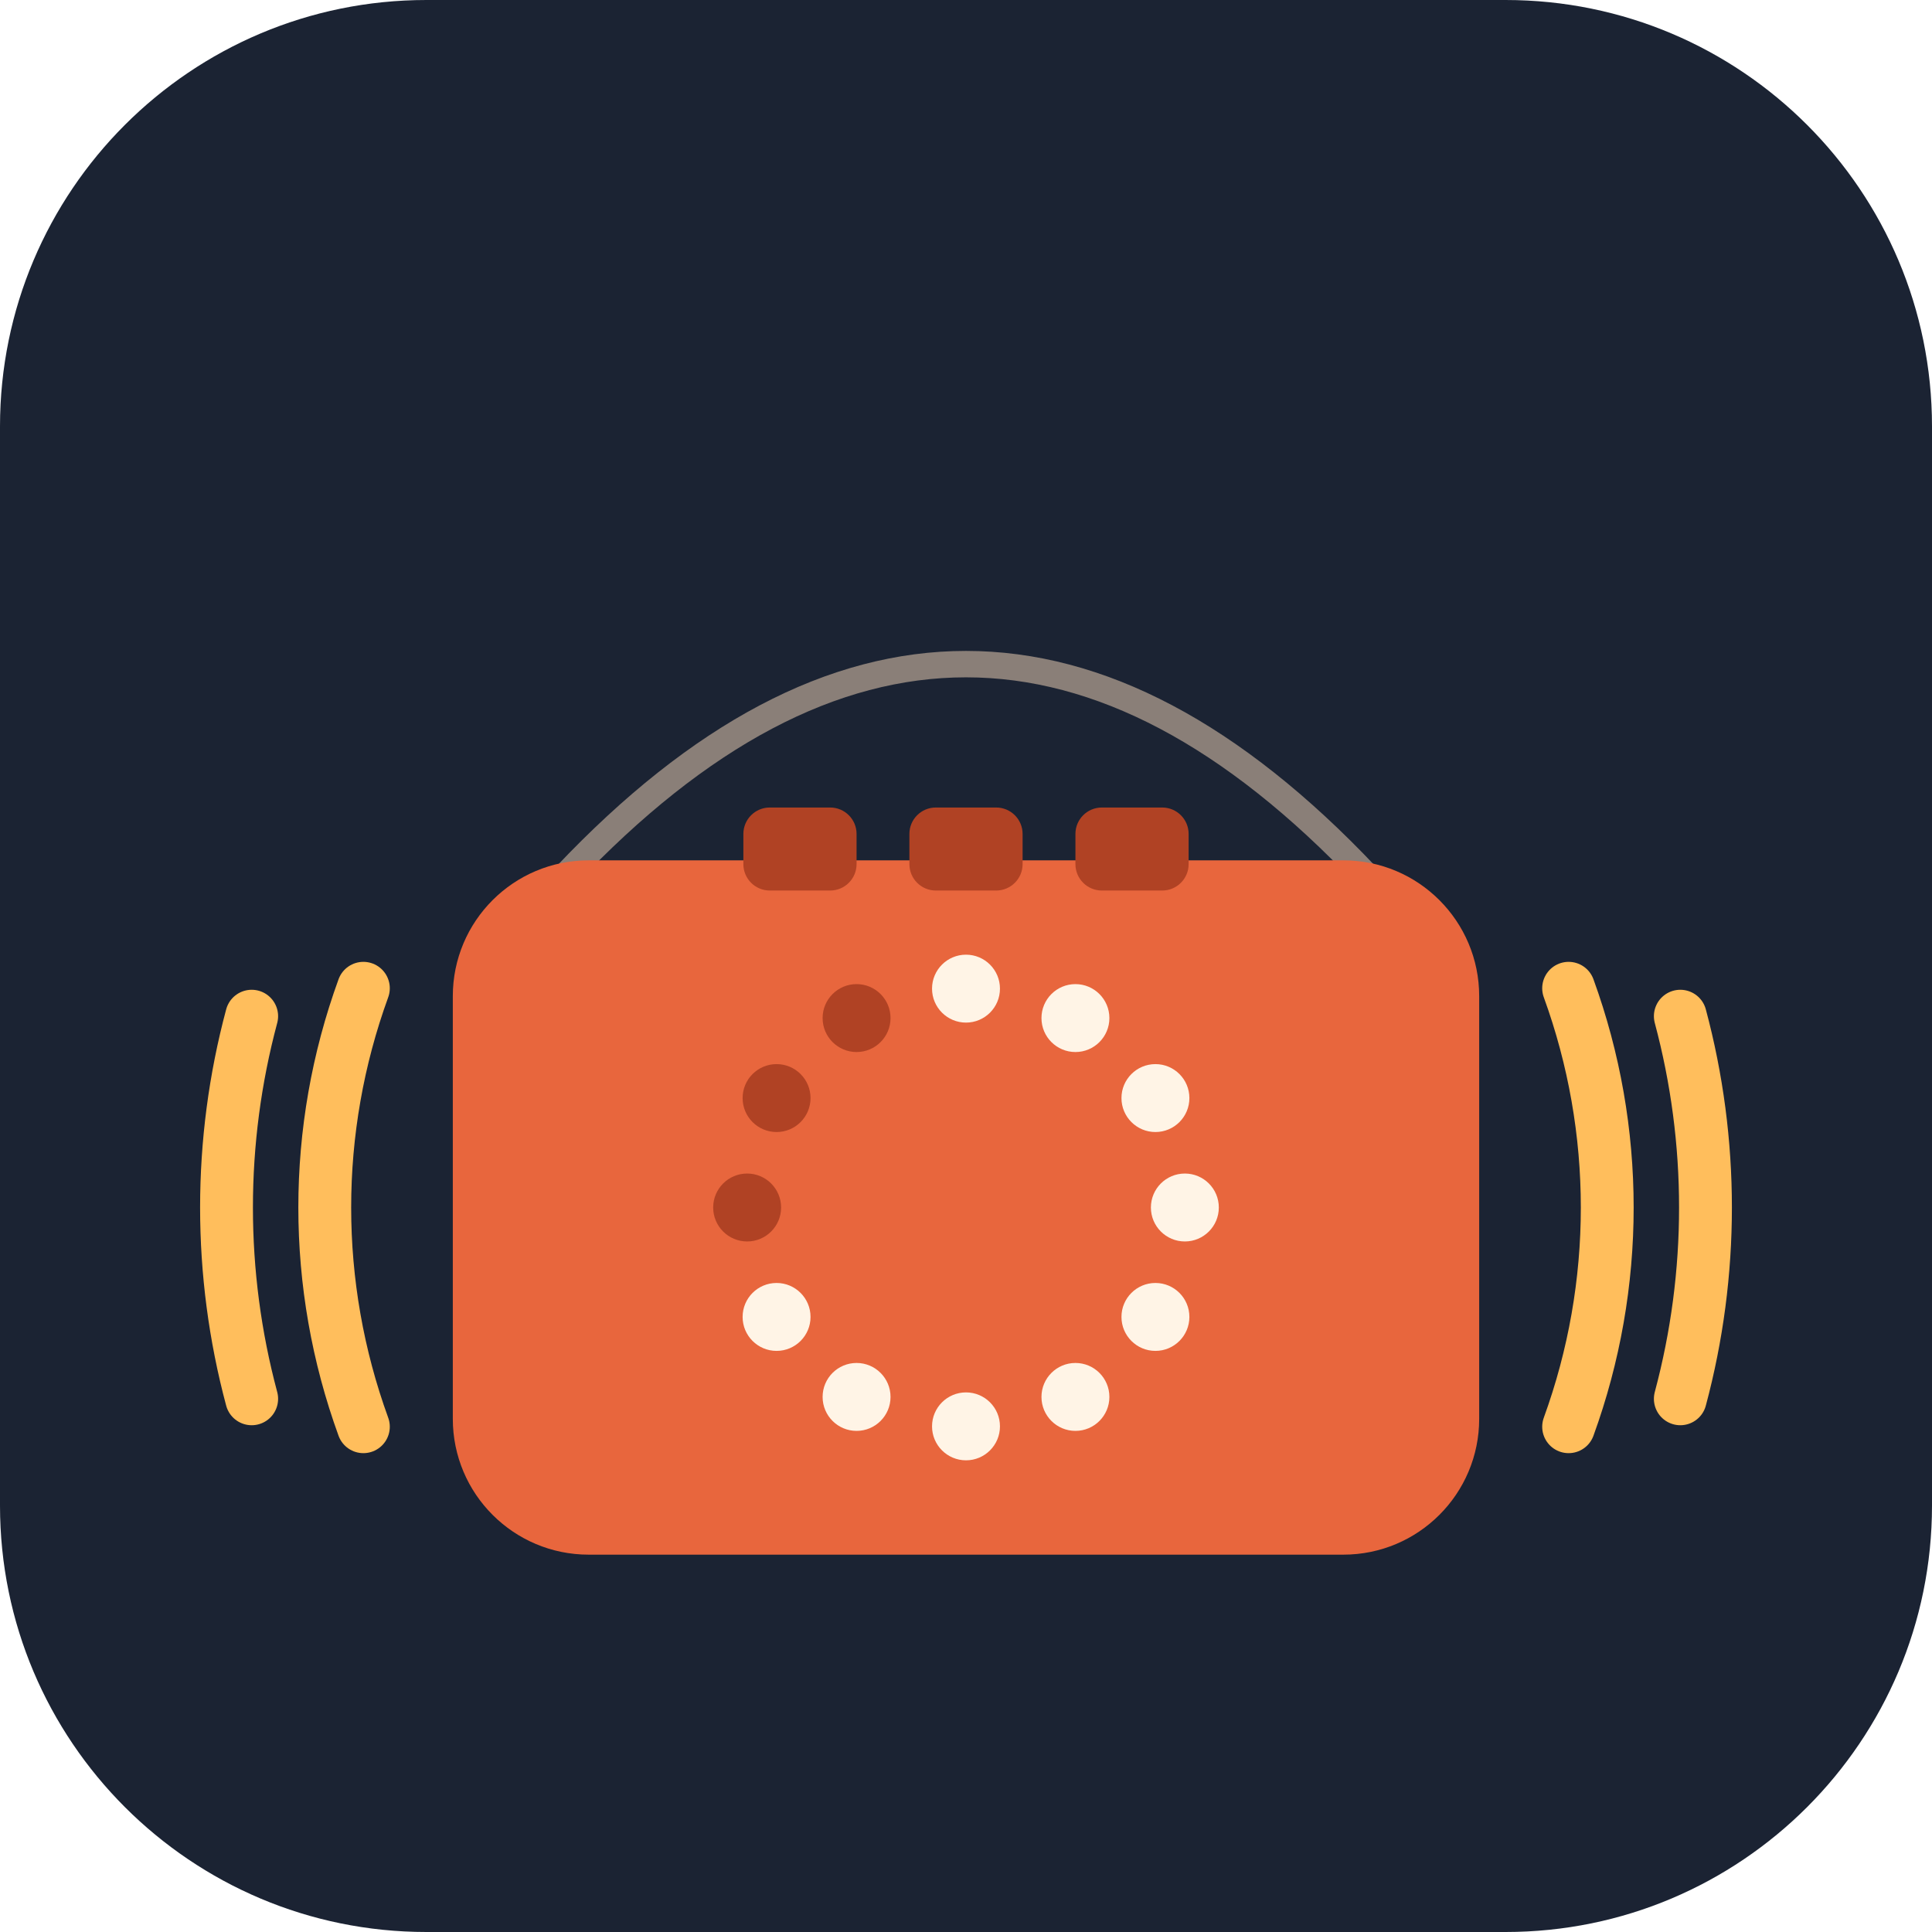
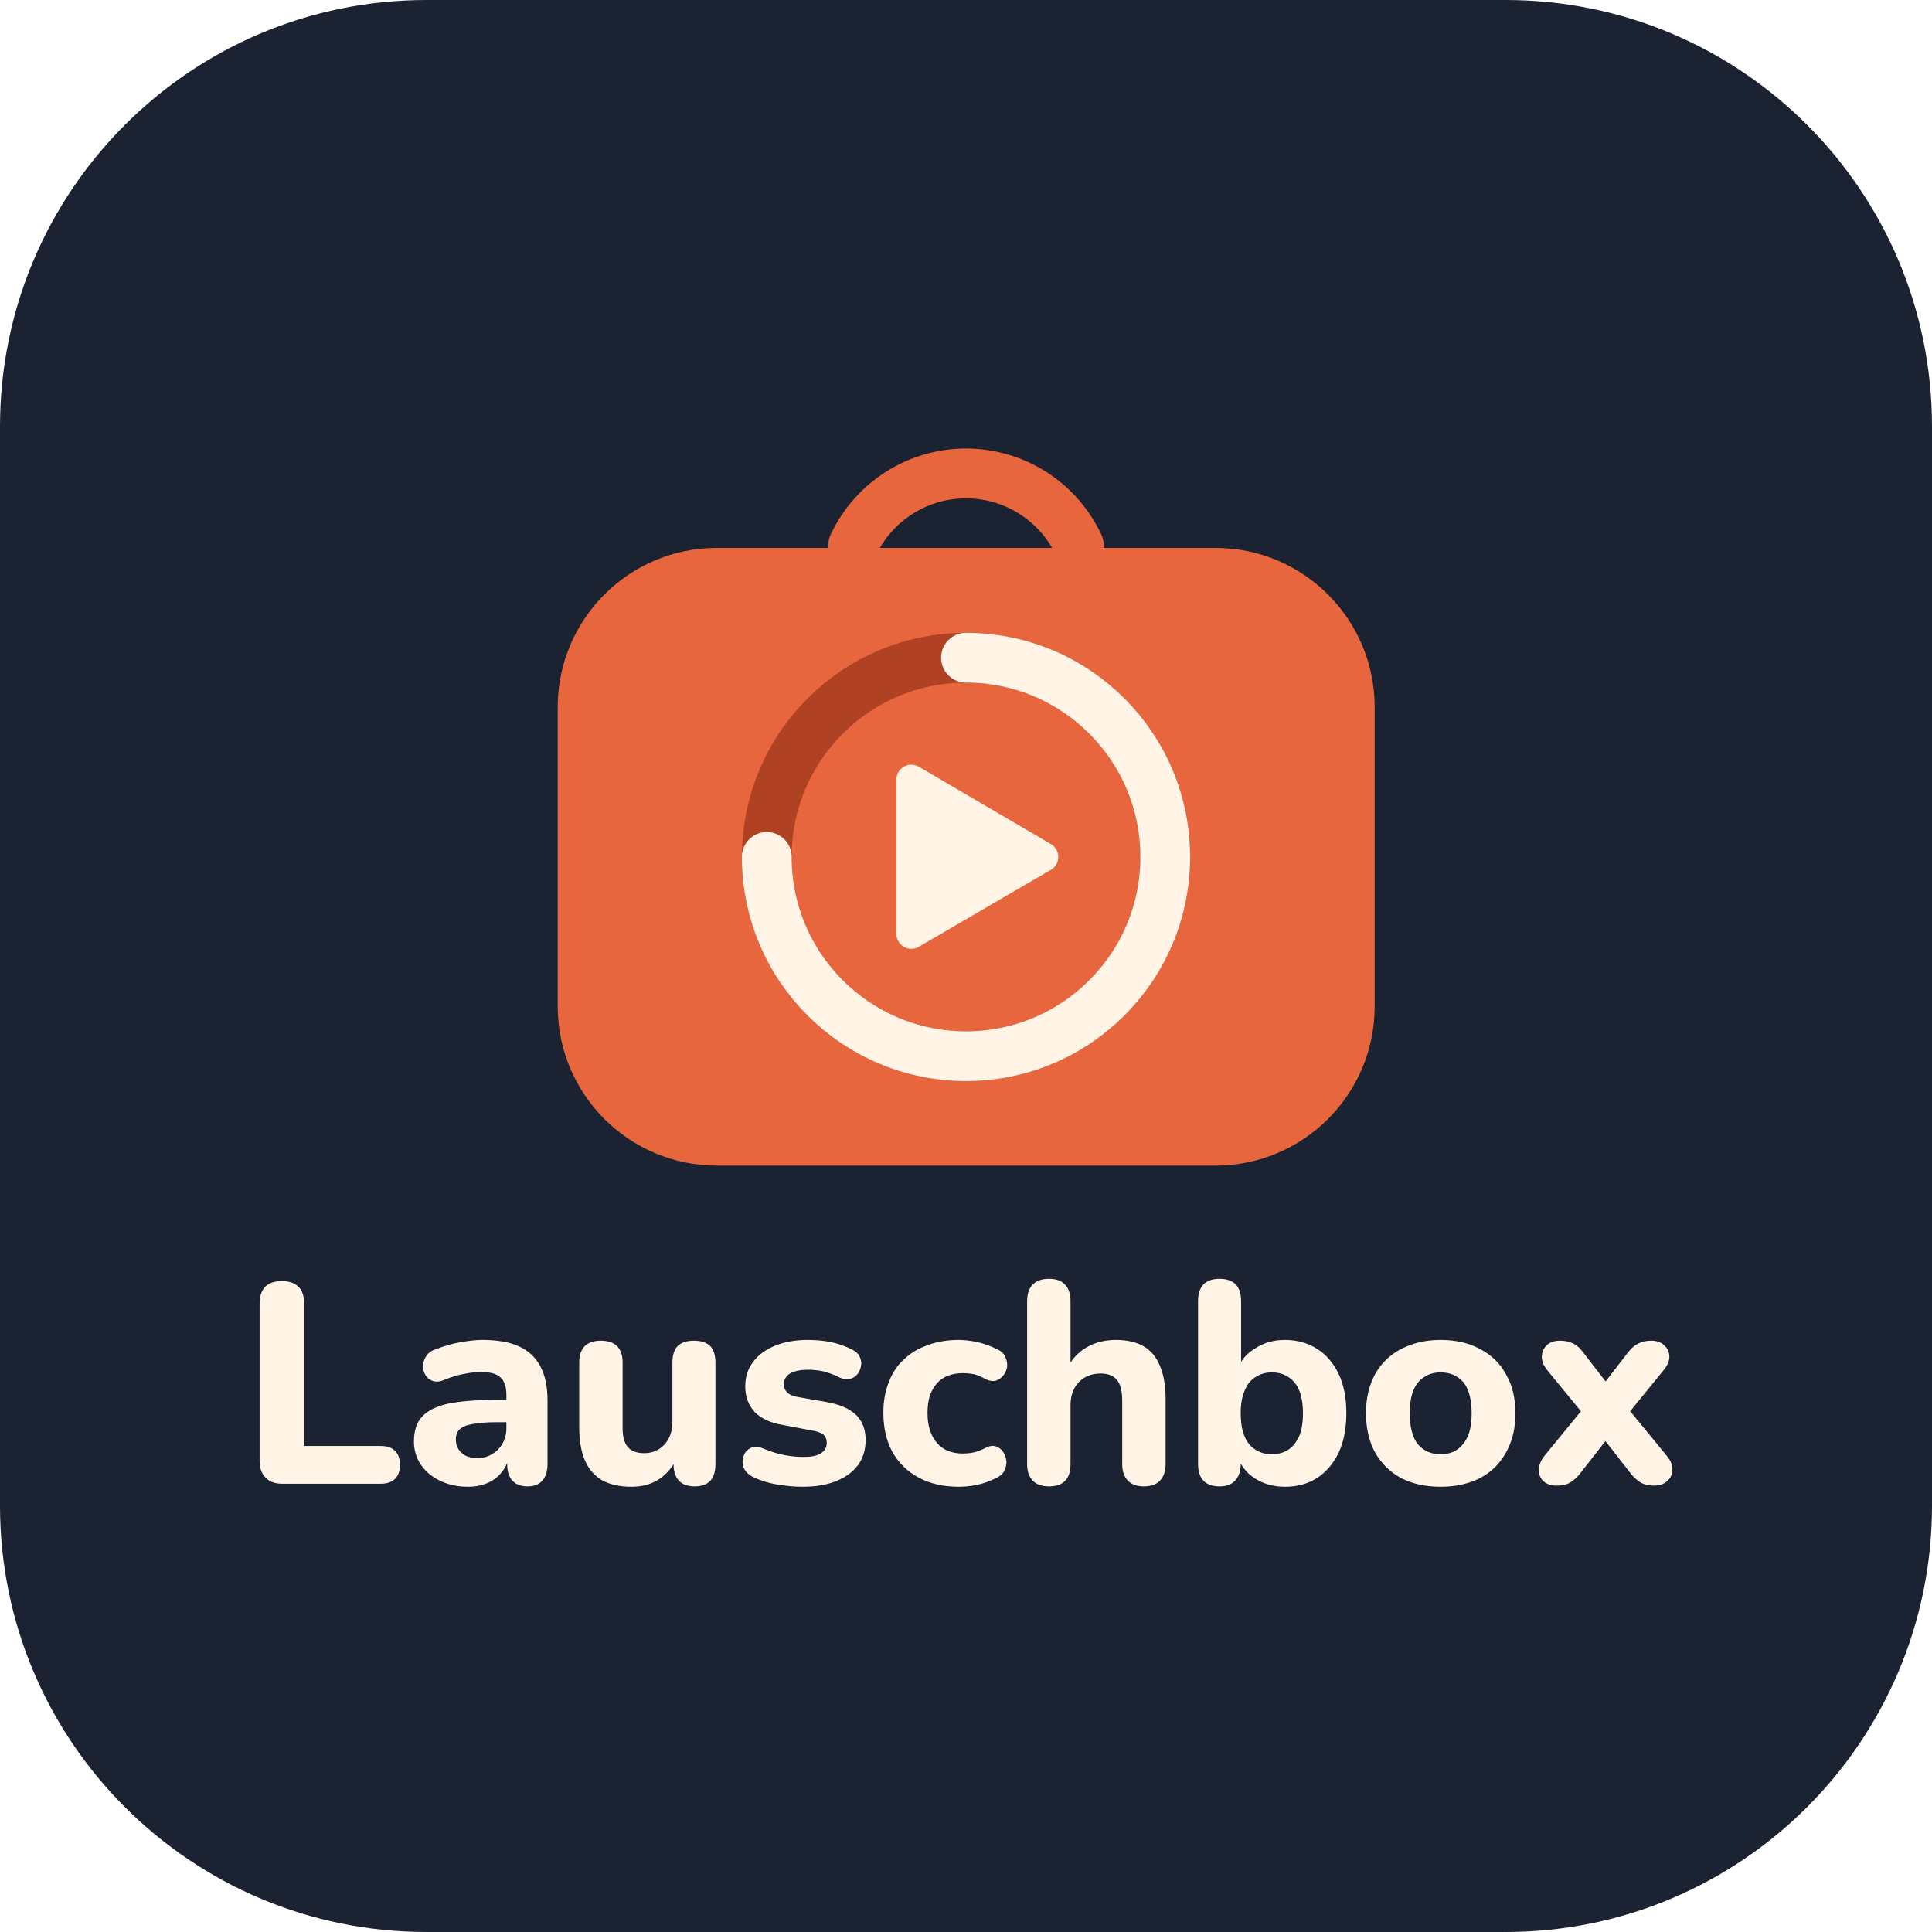
<svg xmlns="http://www.w3.org/2000/svg" viewBox="0 0 512 512" role="img" aria-label="Lauschbox">
  <rect width="512" height="512" rx="113" fill="#1B2333" />
-   <path d="M150 232 Q256 120 362 232" fill="none" stroke-width="7" stroke-linecap="round" stroke="#8A7F78" />
-   <rect x="120" y="228" width="272" height="184" rx="36" fill="#E8663D" />
-   <rect x="197" y="214" width="30" height="22" rx="7" fill="#B04224" />
-   <rect x="241" y="214" width="30" height="22" rx="7" fill="#B04224" />
-   <rect x="285" y="214" width="30" height="22" rx="7" fill="#B04224" />
-   <path d="M415.7 261.9 A170 170 0 0 1 415.7 378.1" fill="none" stroke-width="14" stroke-linecap="round" stroke="#FFBE5C" />
-   <path d="M96.3 378.1 A170 170 0 0 1 96.3 261.9" fill="none" stroke-width="14" stroke-linecap="round" stroke="#FFBE5C" />
-   <path d="M445.3 269.3 A196 196 0 0 1 445.3 370.7" fill="none" stroke-width="14" stroke-linecap="round" stroke="#FFBE5C" />
-   <path d="M66.7 370.7 A196 196 0 0 1 66.7 269.3" fill="none" stroke-width="14" stroke-linecap="round" stroke="#FFBE5C" />
-   <circle cx="256.0" cy="262.0" r="9" fill="#FFF4E6" />
-   <circle cx="285.0" cy="269.8" r="9" fill="#FFF4E6" />
-   <circle cx="306.2" cy="291.0" r="9" fill="#FFF4E6" />
-   <circle cx="314.0" cy="320.0" r="9" fill="#FFF4E6" />
-   <circle cx="306.2" cy="349.0" r="9" fill="#FFF4E6" />
-   <circle cx="285.0" cy="370.2" r="9" fill="#FFF4E6" />
-   <circle cx="256.0" cy="378.0" r="9" fill="#FFF4E6" />
-   <circle cx="227.0" cy="370.2" r="9" fill="#FFF4E6" />
-   <circle cx="205.8" cy="349.0" r="9" fill="#FFF4E6" />
-   <circle cx="198.0" cy="320.0" r="9" fill="#B04224" />
-   <circle cx="205.8" cy="291.0" r="9" fill="#B04224" />
-   <circle cx="227.0" cy="269.8" r="9" fill="#B04224" />
+   <path d="M226.1 144.5 A33.0 33.0 0 0 1 285.9 144.5" fill="none" stroke="#E8663D" stroke-width="13.2" stroke-linecap="round" />
+   <rect x="147.8" y="145.2" width="216.5" height="163.7" rx="42.2" fill="#E8663D" />
+   <circle cx="256.0" cy="227.1" r="52.8" fill="none" stroke="#B04224" stroke-width="13.2" />
+   <path d="M256.0 174.3 A52.8 52.8 0 1 1 203.2 227.1" fill="none" stroke="#FFF4E6" stroke-width="13.2" stroke-linecap="round" />
+   <polygon points="241.5,206.6 241.5,247.5 276.5,227.1" fill="#FFF4E6" stroke="#FFF4E6" stroke-width="7.9" stroke-linejoin="round" />
+   <path transform="translate(63.4 393.2)" d="M11.4 0Q8.5 0 7 -1.6Q5.4 -3.2 5.4 -6V-47.7Q5.4 -50.7 6.9 -52.2Q8.4 -53.7 11.3 -53.7Q14.1 -53.7 15.7 -52.2Q17.2 -50.7 17.2 -47.7V-10H37.5Q40 -10 41.3 -8.7Q42.6 -7.4 42.6 -5Q42.6 -2.6 41.3 -1.3Q40 0 37.5 0ZM60.6 0.8Q56.5 0.8 53.2 -0.8Q49.9 -2.4 48.1 -5.1Q46.3 -7.8 46.3 -11.2Q46.3 -15.4 48.4 -17.7Q50.5 -20.1 55.3 -21.2Q60.1 -22.2 68 -22.2H72V-16.3H68.1Q64.2 -16.3 61.8 -15.8Q59.4 -15.4 58.4 -14.4Q57.4 -13.5 57.4 -11.7Q57.4 -9.6 58.9 -8.2Q60.3 -6.8 63.2 -6.8Q65.4 -6.8 67.1 -7.9Q68.8 -8.9 69.8 -10.7Q70.8 -12.5 70.8 -14.7V-23.5Q70.8 -26.8 69.2 -28.2Q67.7 -29.6 64.1 -29.6Q62 -29.6 59.6 -29.1Q57.2 -28.7 54.3 -27.5Q52.7 -26.8 51.4 -27.2Q50.1 -27.6 49.4 -28.7Q48.7 -29.8 48.7 -31.1Q48.7 -32.5 49.5 -33.7Q50.2 -35 52 -35.6Q55.6 -37 58.7 -37.5Q61.9 -38.1 64.5 -38.1Q70.4 -38.1 74.1 -36.4Q77.9 -34.7 79.8 -31.1Q81.7 -27.6 81.7 -22V-5.2Q81.7 -2.4 80.3 -0.8Q79 0.7 76.4 0.7Q73.8 0.7 72.4 -0.8Q71 -2.4 71 -5.2V-8L71.5 -7.5Q71.1 -4.9 69.6 -3.1Q68.1 -1.2 65.8 -0.2Q63.5 0.8 60.6 0.8ZM104 0.8Q99.3 0.8 96.2 -0.9Q93.1 -2.7 91.6 -6.2Q90.1 -9.7 90.1 -15V-32.1Q90.1 -35 91.6 -36.5Q93.1 -37.9 95.8 -37.9Q98.6 -37.9 100.1 -36.5Q101.6 -35 101.6 -32.1V-14.7Q101.6 -11.3 103 -9.7Q104.3 -8.1 107.3 -8.1Q110.6 -8.1 112.7 -10.4Q114.8 -12.7 114.8 -16.5V-32.1Q114.8 -35 116.2 -36.5Q117.7 -37.9 120.5 -37.9Q123.3 -37.9 124.8 -36.5Q126.2 -35 126.2 -32.1V-5.2Q126.2 0.7 120.7 0.7Q118 0.7 116.5 -0.8Q115.1 -2.4 115.1 -5.2V-10.3L116.2 -7.3Q114.5 -3.4 111.4 -1.3Q108.3 0.8 104 0.8ZM149.4 0.8Q146.1 0.8 142.5 0.2Q139 -0.4 136.1 -1.8Q134.6 -2.6 133.9 -3.8Q133.3 -4.9 133.4 -6.2Q133.5 -7.4 134.2 -8.4Q134.9 -9.3 136.1 -9.7Q137.3 -10 138.7 -9.4Q141.8 -8.1 144.4 -7.6Q147 -7.1 149.5 -7.1Q152.8 -7.1 154.2 -8.1Q155.7 -9.1 155.7 -10.8Q155.7 -12.3 154.7 -13.1Q153.7 -13.8 151.8 -14.1L143.9 -15.6Q139.2 -16.4 136.6 -19Q134.1 -21.7 134.1 -25.8Q134.1 -29.6 136.2 -32.3Q138.3 -35.1 142.1 -36.6Q145.8 -38.1 150.6 -38.1Q154.1 -38.1 156.9 -37.5Q159.8 -36.9 162.5 -35.5Q163.9 -34.8 164.4 -33.7Q165 -32.5 164.8 -31.3Q164.6 -30.1 163.9 -29.1Q163.1 -28.1 161.9 -27.8Q160.7 -27.5 159.2 -28.1Q156.8 -29.3 154.7 -29.8Q152.7 -30.2 150.8 -30.2Q147.4 -30.2 145.8 -29.1Q144.3 -28 144.3 -26.4Q144.3 -25.1 145.2 -24.2Q146.1 -23.3 147.9 -23L155.9 -21.6Q160.8 -20.7 163.4 -18.3Q166 -15.8 166 -11.6Q166 -5.8 161.5 -2.5Q156.9 0.8 149.4 0.8ZM190.7 0.8Q184.6 0.8 180.1 -1.6Q175.6 -4 173.1 -8.4Q170.7 -12.8 170.7 -18.8Q170.7 -23.3 172.1 -26.8Q173.4 -30.4 176.1 -32.9Q178.7 -35.4 182.4 -36.7Q186.1 -38.1 190.7 -38.1Q193 -38.1 195.7 -37.5Q198.4 -36.9 200.9 -35.6Q202.5 -34.9 203 -33.6Q203.6 -32.4 203.5 -31Q203.3 -29.7 202.5 -28.7Q201.7 -27.7 200.5 -27.3Q199.3 -27 197.8 -27.7Q196.3 -28.6 194.8 -29Q193.2 -29.3 191.8 -29.3Q189.5 -29.3 187.8 -28.6Q186 -27.9 184.9 -26.6Q183.7 -25.2 183 -23.3Q182.4 -21.3 182.4 -18.7Q182.4 -13.7 184.9 -10.8Q187.3 -8 191.8 -8Q193.2 -8 194.7 -8.3Q196.2 -8.7 197.8 -9.5Q199.3 -10.3 200.5 -9.9Q201.7 -9.5 202.4 -8.5Q203.1 -7.4 203.3 -6.1Q203.4 -4.8 202.8 -3.5Q202.2 -2.3 200.8 -1.6Q198.2 -0.3 195.6 0.3Q193 0.8 190.7 0.8ZM214.6 0.7Q211.8 0.7 210.3 -0.8Q208.8 -2.4 208.8 -5.2V-48.4Q208.8 -51.3 210.3 -52.8Q211.8 -54.3 214.6 -54.3Q217.4 -54.3 218.8 -52.8Q220.3 -51.3 220.3 -48.4V-30.3H219.3Q221 -34 224.5 -36.1Q227.9 -38.1 232.3 -38.1Q236.8 -38.1 239.7 -36.4Q242.6 -34.7 244 -31.2Q245.5 -27.7 245.5 -22.4V-5.2Q245.5 -2.4 244 -0.8Q242.5 0.7 239.7 0.7Q237 0.7 235.5 -0.8Q234 -2.4 234 -5.2V-21.9Q234 -25.8 232.6 -27.5Q231.2 -29.2 228.3 -29.2Q224.7 -29.2 222.5 -26.9Q220.3 -24.6 220.3 -20.8V-5.2Q220.3 0.7 214.6 0.7ZM277.1 0.8Q272.6 0.8 269.2 -1.4Q265.7 -3.6 264.6 -7.4L265.4 -9.9V-5.2Q265.4 -2.4 263.9 -0.8Q262.5 0.7 259.8 0.7Q257 0.7 255.5 -0.8Q254.1 -2.4 254.1 -5.2V-48.4Q254.1 -51.3 255.5 -52.8Q257 -54.3 259.8 -54.3Q262.6 -54.3 264.1 -52.8Q265.5 -51.3 265.5 -48.4V-30.4H264.6Q265.8 -33.8 269.3 -35.9Q272.7 -38.1 277.1 -38.1Q282 -38.1 285.7 -35.7Q289.3 -33.4 291.4 -29Q293.4 -24.7 293.4 -18.7Q293.4 -12.7 291.4 -8.3Q289.3 -3.9 285.6 -1.5Q282 0.8 277.1 0.8ZM273.7 -7.8Q276.1 -7.8 278 -9Q279.8 -10.2 280.9 -12.6Q281.9 -15 281.9 -18.7Q281.9 -24.2 279.6 -26.9Q277.3 -29.5 273.7 -29.5Q271.2 -29.5 269.4 -28.3Q267.5 -27.2 266.5 -24.8Q265.4 -22.4 265.4 -18.7Q265.4 -13.1 267.7 -10.4Q270 -7.8 273.7 -7.8ZM318.4 0.8Q312.4 0.8 307.9 -1.5Q303.5 -3.9 301 -8.3Q298.6 -12.7 298.6 -18.7Q298.6 -23.2 300 -26.8Q301.3 -30.3 304 -32.9Q306.6 -35.4 310.2 -36.7Q313.9 -38.1 318.4 -38.1Q324.4 -38.1 328.8 -35.7Q333.3 -33.4 335.7 -29Q338.2 -24.7 338.2 -18.7Q338.2 -14.1 336.8 -10.6Q335.4 -7 332.8 -4.4Q330.2 -1.8 326.5 -0.5Q322.8 0.8 318.4 0.8ZM318.4 -7.8Q320.9 -7.8 322.7 -9Q324.5 -10.2 325.6 -12.6Q326.6 -15 326.6 -18.7Q326.6 -24.2 324.4 -26.9Q322.1 -29.5 318.4 -29.5Q315.9 -29.5 314.1 -28.3Q312.2 -27.2 311.2 -24.8Q310.2 -22.4 310.2 -18.7Q310.2 -13.1 312.4 -10.4Q314.7 -7.8 318.4 -7.8ZM349.1 0.5Q347 0.5 345.7 -0.6Q344.4 -1.8 344.4 -3.6Q344.4 -5.5 345.9 -7.4L357.7 -21.8V-16.6L346.7 -30Q345.1 -32 345.2 -33.8Q345.3 -35.6 346.6 -36.8Q347.9 -37.9 350 -37.9Q352 -37.9 353.4 -37.2Q354.8 -36.6 356 -35L364.1 -24.5H360.1L368.2 -35Q369.5 -36.6 370.9 -37.2Q372.2 -37.9 374.2 -37.9Q376.4 -37.9 377.6 -36.7Q378.9 -35.6 379 -33.7Q379 -31.9 377.4 -30L366.5 -16.6V-21.8L378.3 -7.4Q379.9 -5.5 379.8 -3.7Q379.8 -1.9 378.4 -0.7Q377.1 0.5 375 0.5Q372.9 0.5 371.6 -0.2Q370.3 -0.9 369 -2.4L360.1 -13.8H364L355.1 -2.4Q353.9 -1 352.5 -0.2Q351.2 0.5 349.1 0.5Z" fill="#FFF4E6" />
</svg>
